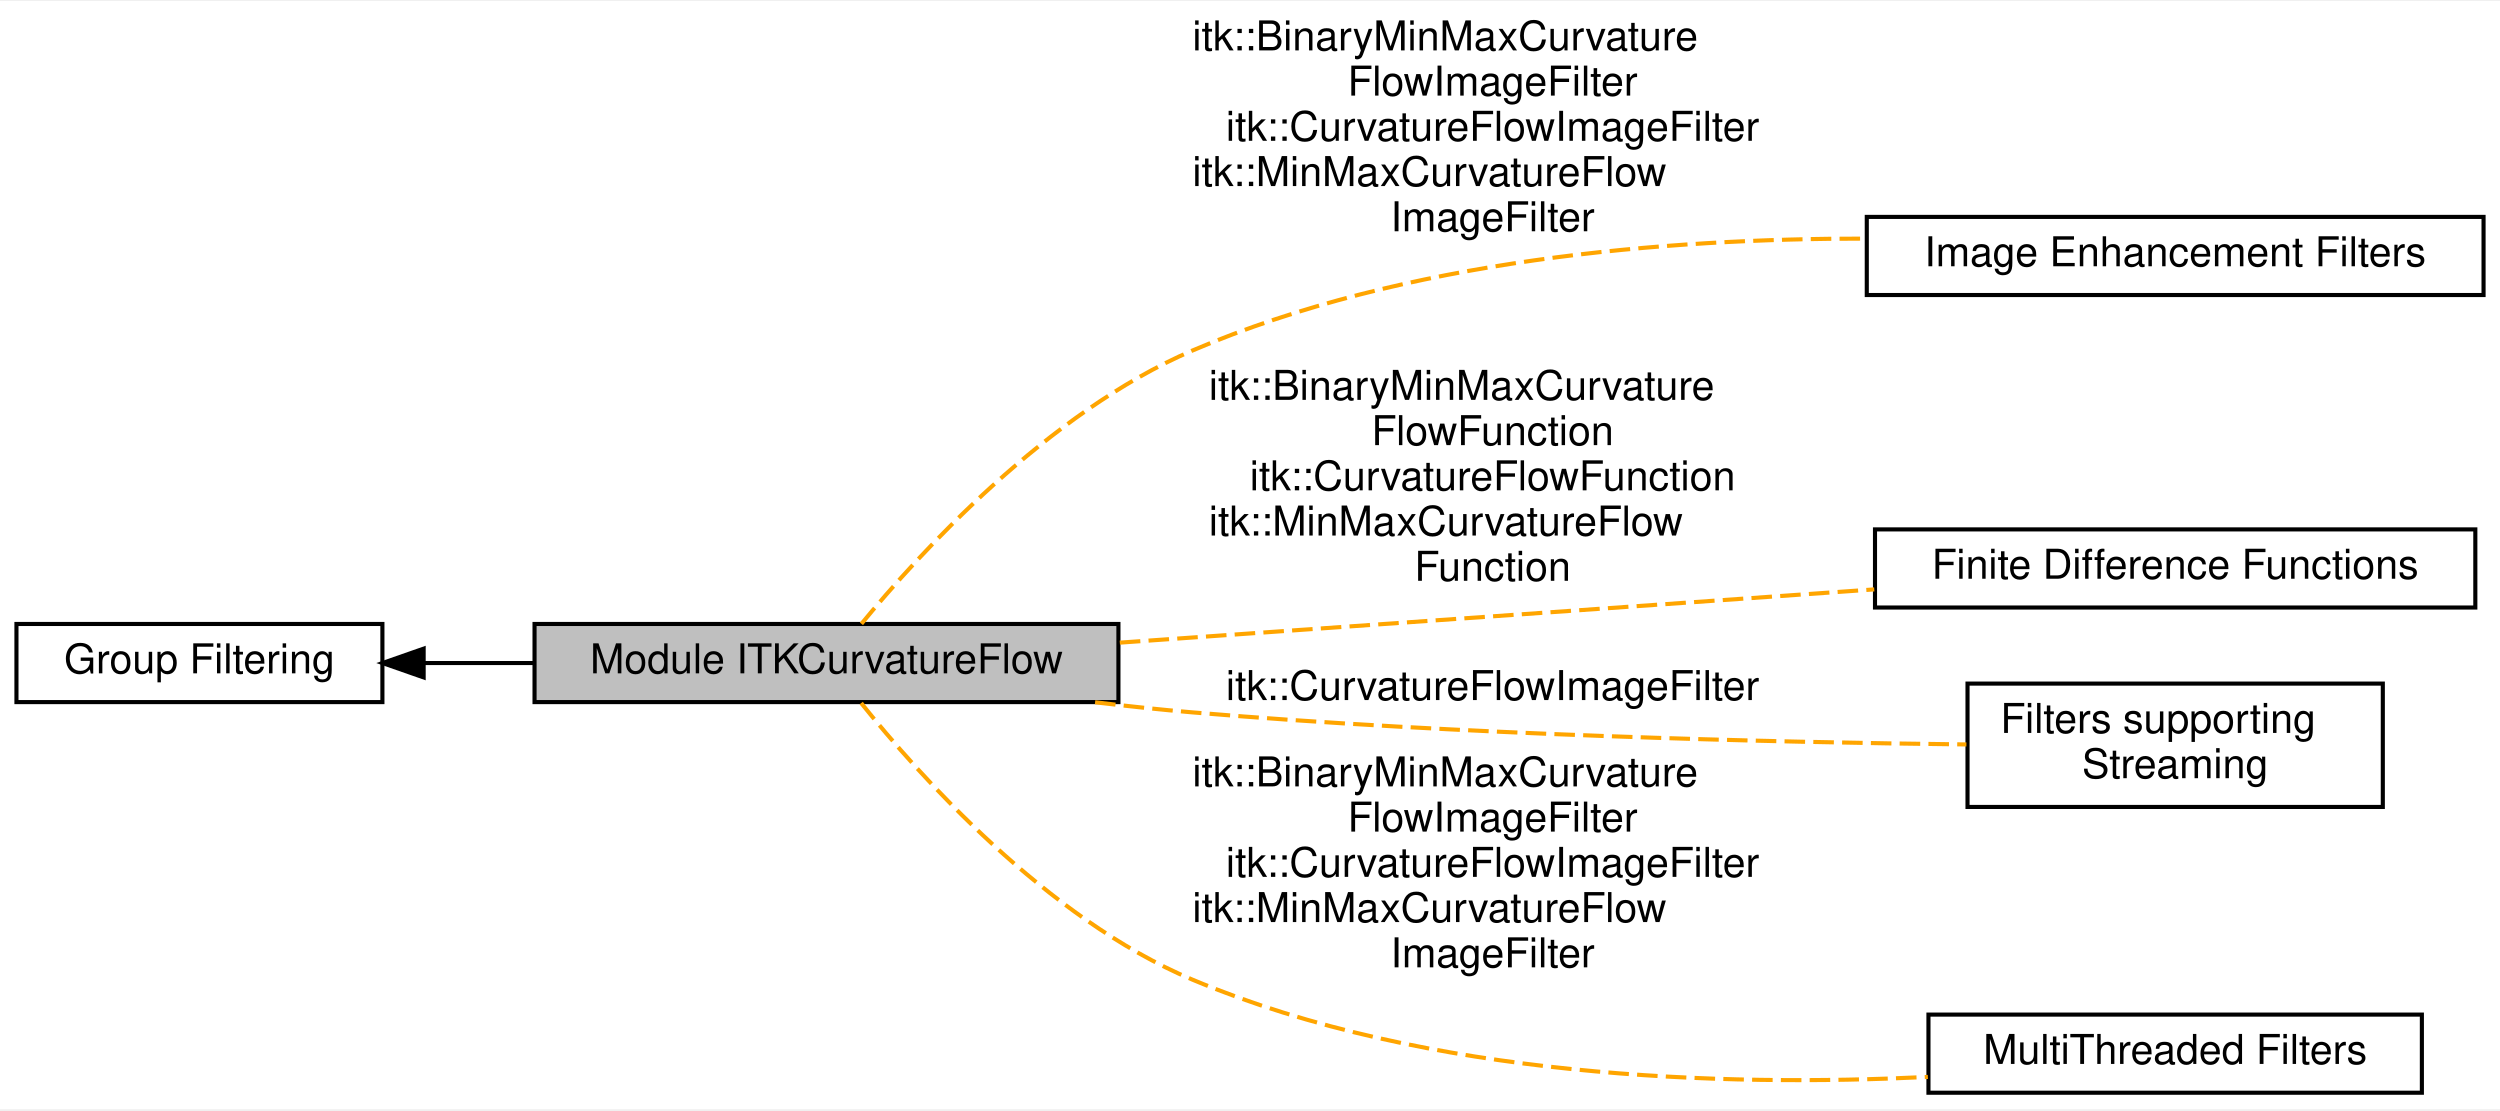
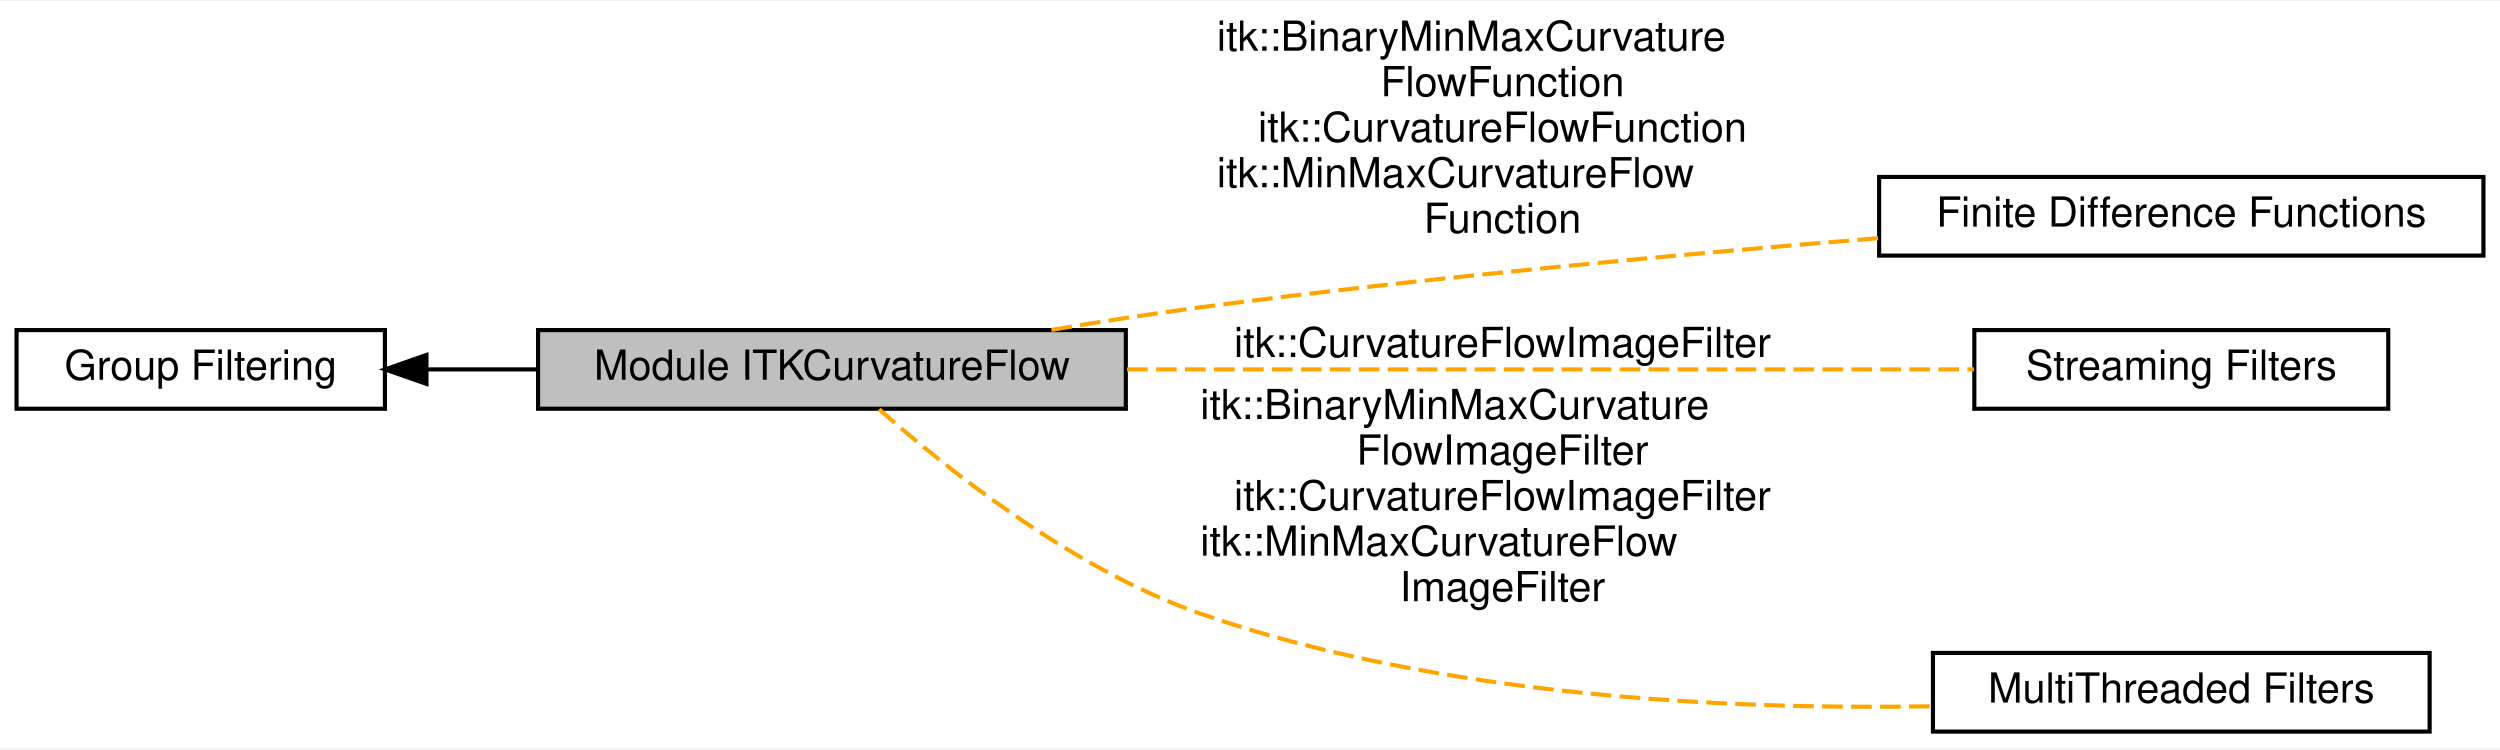
- <svg xmlns="http://www.w3.org/2000/svg" xmlns:xlink="http://www.w3.org/1999/xlink" width="608pt" height="270pt" viewBox="0.00 0.00 608.00 269.50">
-   <g id="graph0" class="graph" transform="scale(1 1) rotate(0) translate(4 265.5)">
-     <polygon fill="white" stroke="transparent" points="-4,4 -4,-265.5 604,-265.5 604,4 -4,4" />
+ <svg xmlns="http://www.w3.org/2000/svg" xmlns:xlink="http://www.w3.org/1999/xlink" width="604pt" height="181pt" viewBox="0.00 0.00 604.00 180.50">
+   <g id="graph0" class="graph" transform="scale(1 1) rotate(0) translate(4 176.5)">
+     <polygon fill="white" stroke="transparent" points="-4,4 -4,-176.5 600,-176.5 600,4 -4,4" />
    <g id="node1" class="node">
      <g id="a_node1">
-         <a xlink:href="group__ImageEnhancement.html" target="_top" xlink:title=" ">
-           <polygon fill="white" stroke="black" points="600,-213 450,-213 450,-194 600,-194 600,-213" />
-           <text text-anchor="middle" x="525" y="-201" font-family="Helvetica,sans-Serif" font-size="10.00">Image Enhancement Filters</text>
+         <a xlink:href="group__FiniteDifferenceFunctions.html" target="_top" xlink:title=" ">
+           <polygon fill="white" stroke="black" points="596,-134 450,-134 450,-115 596,-115 596,-134" />
+           <text text-anchor="middle" x="523" y="-122" font-family="Helvetica,sans-Serif" font-size="10.00">Finite Difference Functions</text>
        </a>
      </g>
    </g>
    <g id="node2" class="node">
      <g id="a_node2">
-         <a xlink:href="group__FiniteDifferenceFunctions.html" target="_top" xlink:title=" ">
-           <polygon fill="white" stroke="black" points="598,-137 452,-137 452,-118 598,-118 598,-137" />
-           <text text-anchor="middle" x="525" y="-125" font-family="Helvetica,sans-Serif" font-size="10.00">Finite Difference Functions</text>
+         <a xlink:href="group__Streamed.html" target="_top" xlink:title=" ">
+           <polygon fill="white" stroke="black" points="573,-97 473,-97 473,-78 573,-78 573,-97" />
+           <text text-anchor="middle" x="523" y="-85" font-family="Helvetica,sans-Serif" font-size="10.00">Streaming Filters</text>
        </a>
      </g>
    </g>
    <g id="node3" class="node">
      <g id="a_node3">
-         <a xlink:href="group__Streamed.html" target="_top" xlink:title=" ">
-           <polygon fill="white" stroke="black" points="575.5,-99.5 474.5,-99.5 474.5,-69.5 575.5,-69.5 575.5,-99.5" />
-           <text text-anchor="start" x="482.5" y="-87.5" font-family="Helvetica,sans-Serif" font-size="10.00">Filters supporting</text>
-           <text text-anchor="middle" x="525" y="-76.5" font-family="Helvetica,sans-Serif" font-size="10.00"> Streaming</text>
+         <a xlink:href="group__MultiThreaded.html" target="_top" xlink:title=" ">
+           <polygon fill="white" stroke="black" points="583,-19 463,-19 463,0 583,0 583,-19" />
+           <text text-anchor="middle" x="523" y="-7" font-family="Helvetica,sans-Serif" font-size="10.00">MultiThreaded Filters</text>
        </a>
      </g>
    </g>
    <g id="node4" class="node">
      <g id="a_node4">
-         <a xlink:href="group__MultiThreaded.html" target="_top" xlink:title=" ">
-           <polygon fill="white" stroke="black" points="585,-19 465,-19 465,0 585,0 585,-19" />
-           <text text-anchor="middle" x="525" y="-7" font-family="Helvetica,sans-Serif" font-size="10.00">MultiThreaded Filters</text>
+         <a xlink:title="This module contains filters that implement variations of Curvature Flow. This is a technique that us...">
+           <polygon fill="#bfbfbf" stroke="black" points="268,-97 126,-97 126,-78 268,-78 268,-97" />
+           <text text-anchor="middle" x="197" y="-85" font-family="Helvetica,sans-Serif" font-size="10.00">Module ITKCurvatureFlow</text>
        </a>
      </g>
    </g>
+     <g id="edge2" class="edge">
+       <path fill="none" stroke="orange" stroke-dasharray="5,2" d="M250.02,-97.04C261.82,-99.02 274.32,-100.96 286,-102.5 340.77,-109.71 403,-115.41 449.8,-119.2" />
+       <text text-anchor="start" x="290" y="-164.5" font-family="Helvetica,sans-Serif" font-size="10.00">itk::BinaryMinMaxCurvature</text>
+       <text text-anchor="middle" x="359" y="-153.5" font-family="Helvetica,sans-Serif" font-size="10.00">FlowFunction</text>
+       <text text-anchor="middle" x="359" y="-142.5" font-family="Helvetica,sans-Serif" font-size="10.00">itk::CurvatureFlowFunction</text>
+       <text text-anchor="start" x="290" y="-131.5" font-family="Helvetica,sans-Serif" font-size="10.00">itk::MinMaxCurvatureFlow</text>
+       <text text-anchor="middle" x="359" y="-120.5" font-family="Helvetica,sans-Serif" font-size="10.00">Function</text>
+     </g>
+     <g id="edge4" class="edge">
+       <path fill="none" stroke="orange" stroke-dasharray="5,2" d="M268.3,-87.5C330.09,-87.5 418.42,-87.5 472.89,-87.5" />
+       <text text-anchor="middle" x="359" y="-90.5" font-family="Helvetica,sans-Serif" font-size="10.00">itk::CurvatureFlowImageFilter</text>
+     </g>
+     <g id="edge3" class="edge">
+       <path fill="none" stroke="orange" stroke-dasharray="5,2" d="M208.4,-77.87C223.93,-64.14 254.74,-39.4 286,-28.5 343.64,-8.4 413.82,-5.23 462.6,-6.11" />
+       <text text-anchor="start" x="286" y="-75.5" font-family="Helvetica,sans-Serif" font-size="10.00">itk::BinaryMinMaxCurvature</text>
+       <text text-anchor="middle" x="359" y="-64.5" font-family="Helvetica,sans-Serif" font-size="10.00">FlowImageFilter</text>
+       <text text-anchor="middle" x="359" y="-53.5" font-family="Helvetica,sans-Serif" font-size="10.00">itk::CurvatureFlowImageFilter</text>
+       <text text-anchor="start" x="286" y="-42.5" font-family="Helvetica,sans-Serif" font-size="10.00">itk::MinMaxCurvatureFlow</text>
+       <text text-anchor="middle" x="359" y="-31.5" font-family="Helvetica,sans-Serif" font-size="10.00">ImageFilter</text>
+     </g>
    <g id="node5" class="node">
      <g id="a_node5">
-         <a xlink:title="This module contains filters that implement variations of Curvature Flow. This is a technique that us...">
-           <polygon fill="#bfbfbf" stroke="black" points="268,-114 126,-114 126,-95 268,-95 268,-114" />
-           <text text-anchor="middle" x="197" y="-102" font-family="Helvetica,sans-Serif" font-size="10.00">Module ITKCurvatureFlow</text>
-         </a>
-       </g>
-     </g>
-     <g id="edge3" class="edge">
-       <path fill="none" stroke="orange" stroke-dasharray="5,2" d="M205.5,-114.04C219.34,-130.86 250.74,-165.41 286,-180.5 337.71,-202.63 401.36,-207.78 449.82,-207.72" />
-       <text text-anchor="start" x="286" y="-253.5" font-family="Helvetica,sans-Serif" font-size="10.00">itk::BinaryMinMaxCurvature</text>
-       <text text-anchor="middle" x="359" y="-242.5" font-family="Helvetica,sans-Serif" font-size="10.00">FlowImageFilter</text>
-       <text text-anchor="middle" x="359" y="-231.5" font-family="Helvetica,sans-Serif" font-size="10.00">itk::CurvatureFlowImageFilter</text>
-       <text text-anchor="start" x="286" y="-220.5" font-family="Helvetica,sans-Serif" font-size="10.00">itk::MinMaxCurvatureFlow</text>
-       <text text-anchor="middle" x="359" y="-209.5" font-family="Helvetica,sans-Serif" font-size="10.00">ImageFilter</text>
-     </g>
-     <g id="edge2" class="edge">
-       <path fill="none" stroke="orange" stroke-dasharray="5,2" d="M268.34,-109.46C322.52,-113.29 397.17,-118.55 451.82,-122.41" />
-       <text text-anchor="start" x="290" y="-168.5" font-family="Helvetica,sans-Serif" font-size="10.00">itk::BinaryMinMaxCurvature</text>
-       <text text-anchor="middle" x="359" y="-157.5" font-family="Helvetica,sans-Serif" font-size="10.00">FlowFunction</text>
-       <text text-anchor="middle" x="359" y="-146.5" font-family="Helvetica,sans-Serif" font-size="10.00">itk::CurvatureFlowFunction</text>
-       <text text-anchor="start" x="290" y="-135.5" font-family="Helvetica,sans-Serif" font-size="10.00">itk::MinMaxCurvatureFlow</text>
-       <text text-anchor="middle" x="359" y="-124.5" font-family="Helvetica,sans-Serif" font-size="10.00">Function</text>
-     </g>
-     <g id="edge5" class="edge">
-       <path fill="none" stroke="orange" stroke-dasharray="5,2" d="M262.32,-94.96C270.28,-94.01 278.32,-93.15 286,-92.5 350.88,-87 426.02,-85.24 474.23,-84.7" />
-       <text text-anchor="middle" x="359" y="-95.5" font-family="Helvetica,sans-Serif" font-size="10.00">itk::CurvatureFlowImageFilter</text>
-     </g>
-     <g id="edge4" class="edge">
-       <path fill="none" stroke="orange" stroke-dasharray="5,2" d="M205.44,-94.76C219.19,-77.61 250.43,-42.42 286,-27.5 343.32,-3.46 415.18,-1.41 464.86,-3.84" />
-       <text text-anchor="start" x="286" y="-74.5" font-family="Helvetica,sans-Serif" font-size="10.00">itk::BinaryMinMaxCurvature</text>
-       <text text-anchor="middle" x="359" y="-63.5" font-family="Helvetica,sans-Serif" font-size="10.00">FlowImageFilter</text>
-       <text text-anchor="middle" x="359" y="-52.5" font-family="Helvetica,sans-Serif" font-size="10.00">itk::CurvatureFlowImageFilter</text>
-       <text text-anchor="start" x="286" y="-41.5" font-family="Helvetica,sans-Serif" font-size="10.00">itk::MinMaxCurvatureFlow</text>
-       <text text-anchor="middle" x="359" y="-30.5" font-family="Helvetica,sans-Serif" font-size="10.00">ImageFilter</text>
-     </g>
-     <g id="node6" class="node">
-       <g id="a_node6">
        <a xlink:href="group__Group-Filtering.html" target="_top" xlink:title="This group of modules are filters that modify data in the ITK pipeline framework. These filters take ...">
-           <polygon fill="white" stroke="black" points="89,-114 0,-114 0,-95 89,-95 89,-114" />
-           <text text-anchor="middle" x="44.5" y="-102" font-family="Helvetica,sans-Serif" font-size="10.00">Group Filtering</text>
+           <polygon fill="white" stroke="black" points="89,-97 0,-97 0,-78 89,-78 89,-97" />
+           <text text-anchor="middle" x="44.5" y="-85" font-family="Helvetica,sans-Serif" font-size="10.00">Group Filtering</text>
        </a>
      </g>
    </g>
    <g id="edge1" class="edge">
-       <path fill="none" stroke="black" d="M99.03,-104.5C107.74,-104.5 116.88,-104.5 125.92,-104.5" />
-       <polygon fill="black" stroke="black" points="99.03,-101 89.03,-104.5 99.03,-108 99.03,-101" />
+       <path fill="none" stroke="black" d="M99.03,-87.5C107.74,-87.5 116.88,-87.5 125.92,-87.5" />
+       <polygon fill="black" stroke="black" points="99.03,-84 89.03,-87.5 99.03,-91 99.03,-84" />
    </g>
  </g>
</svg>
